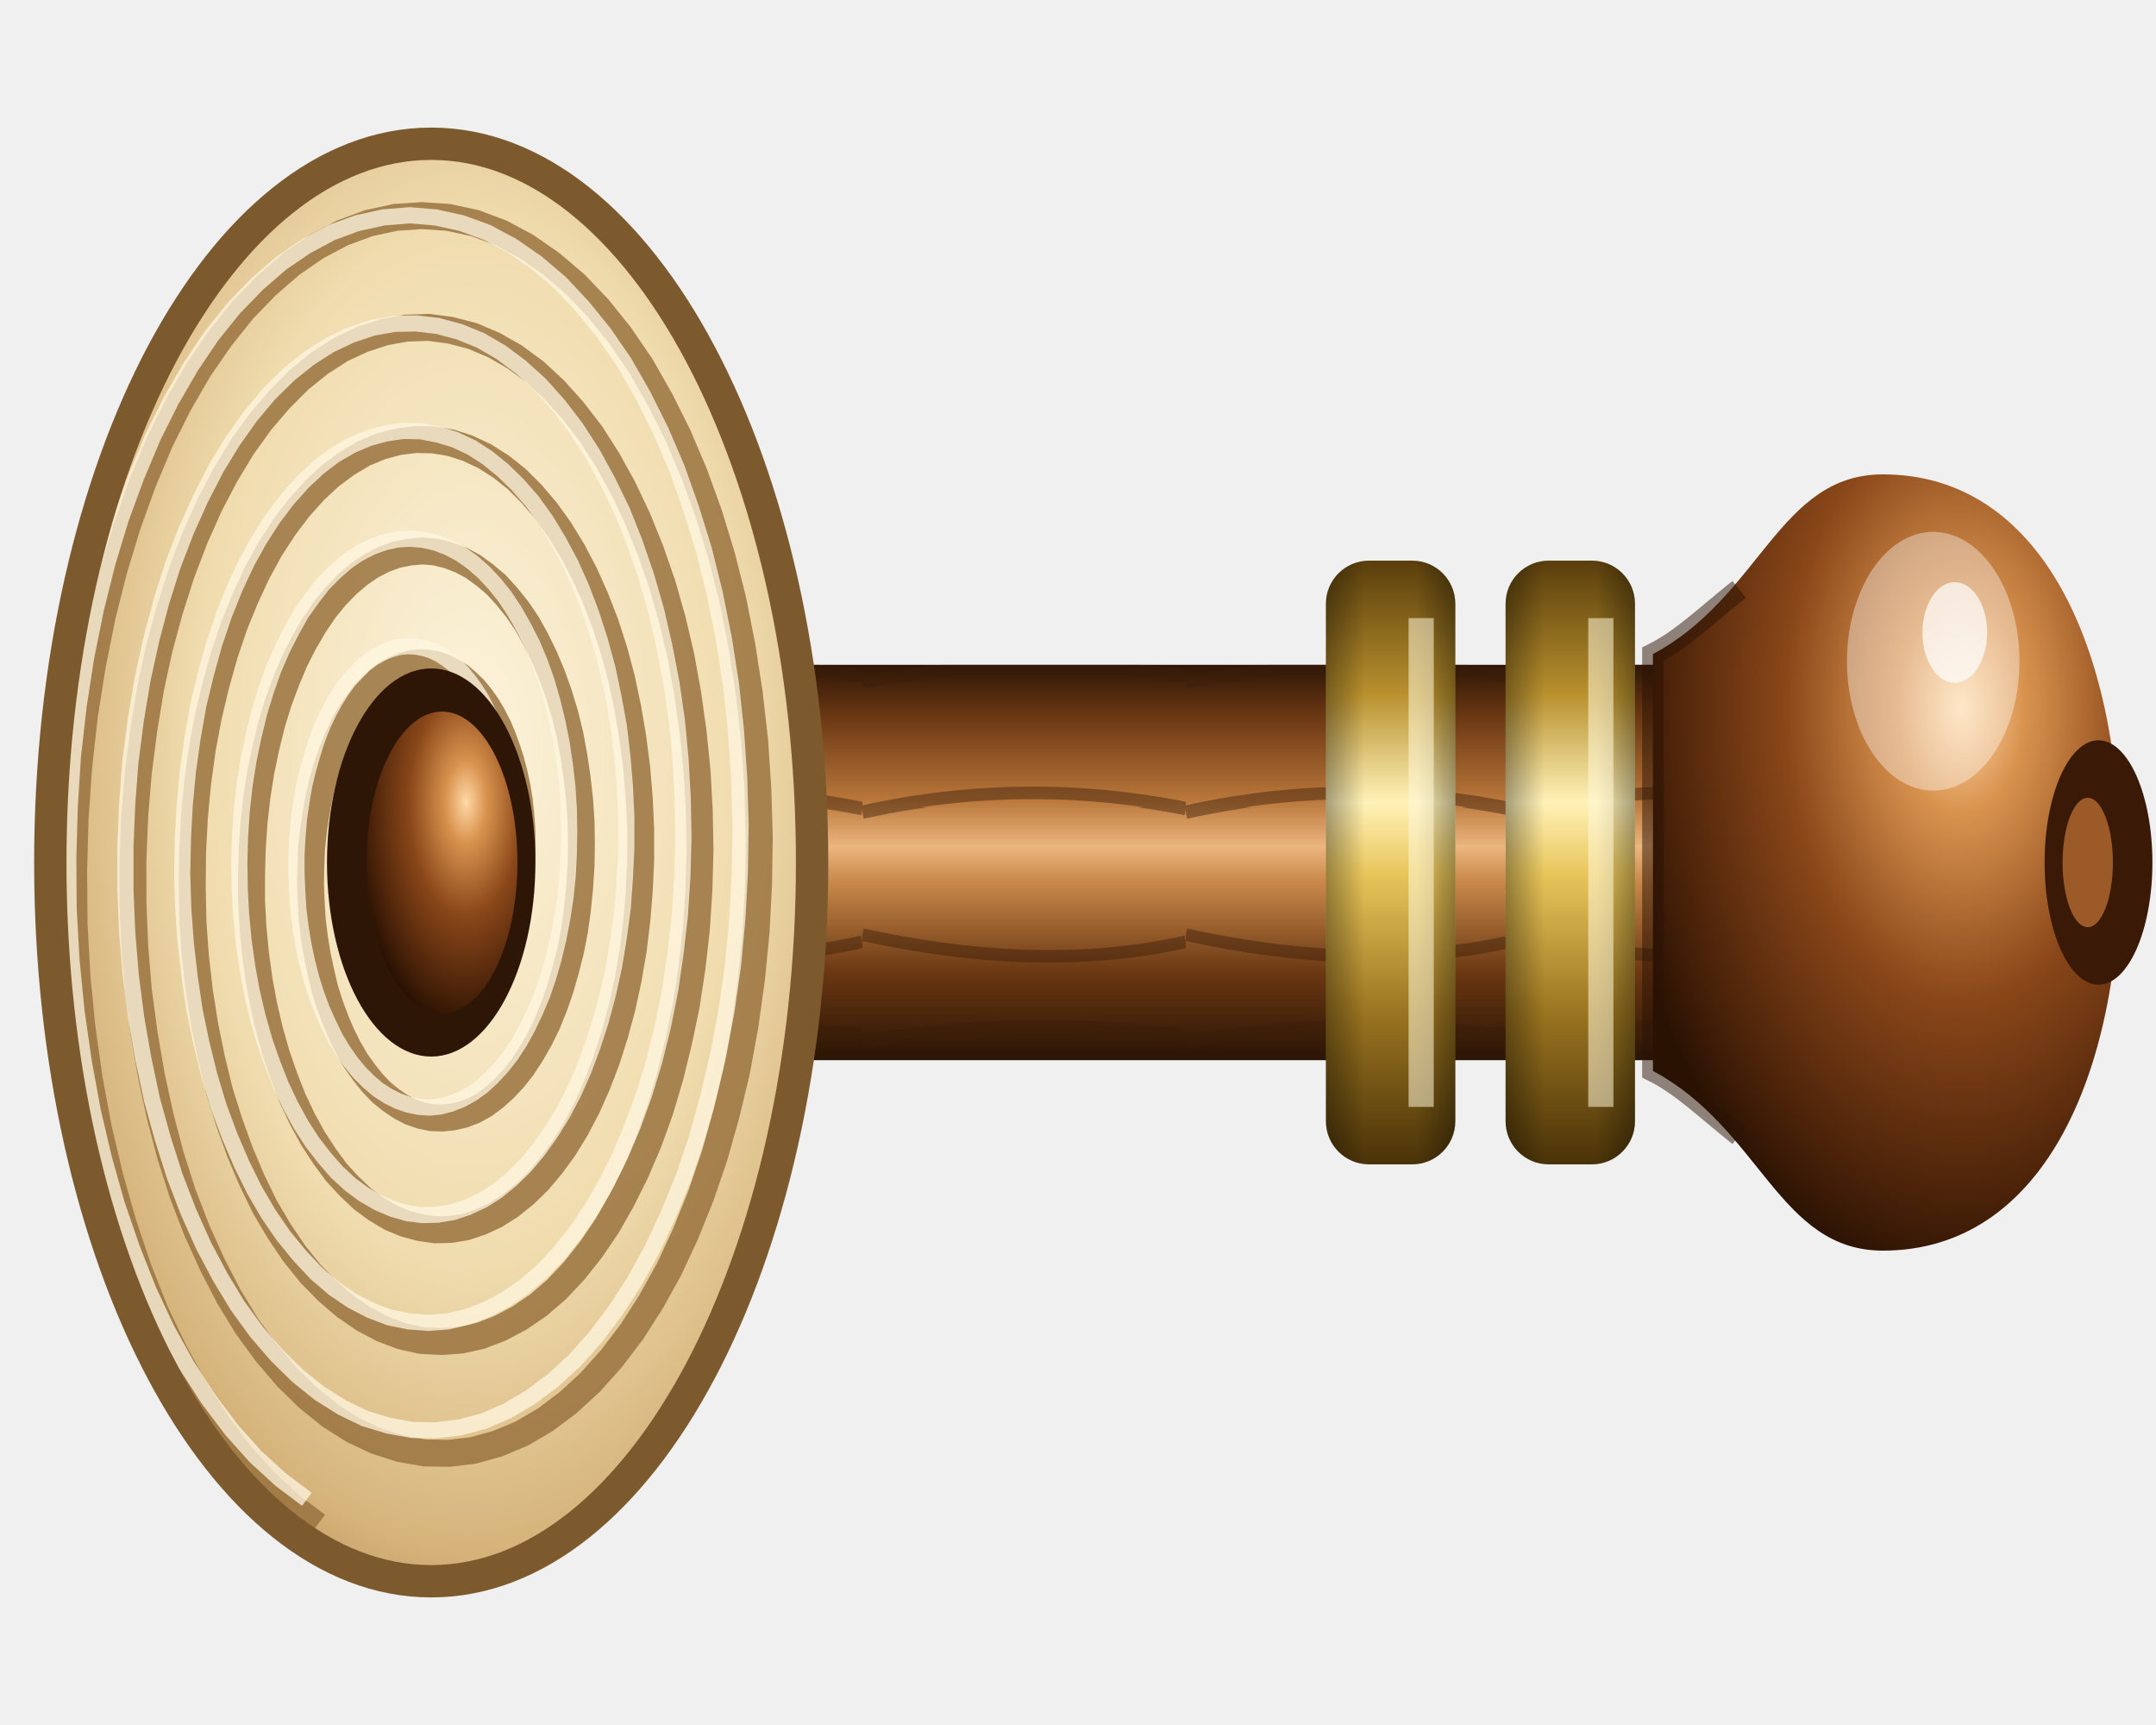
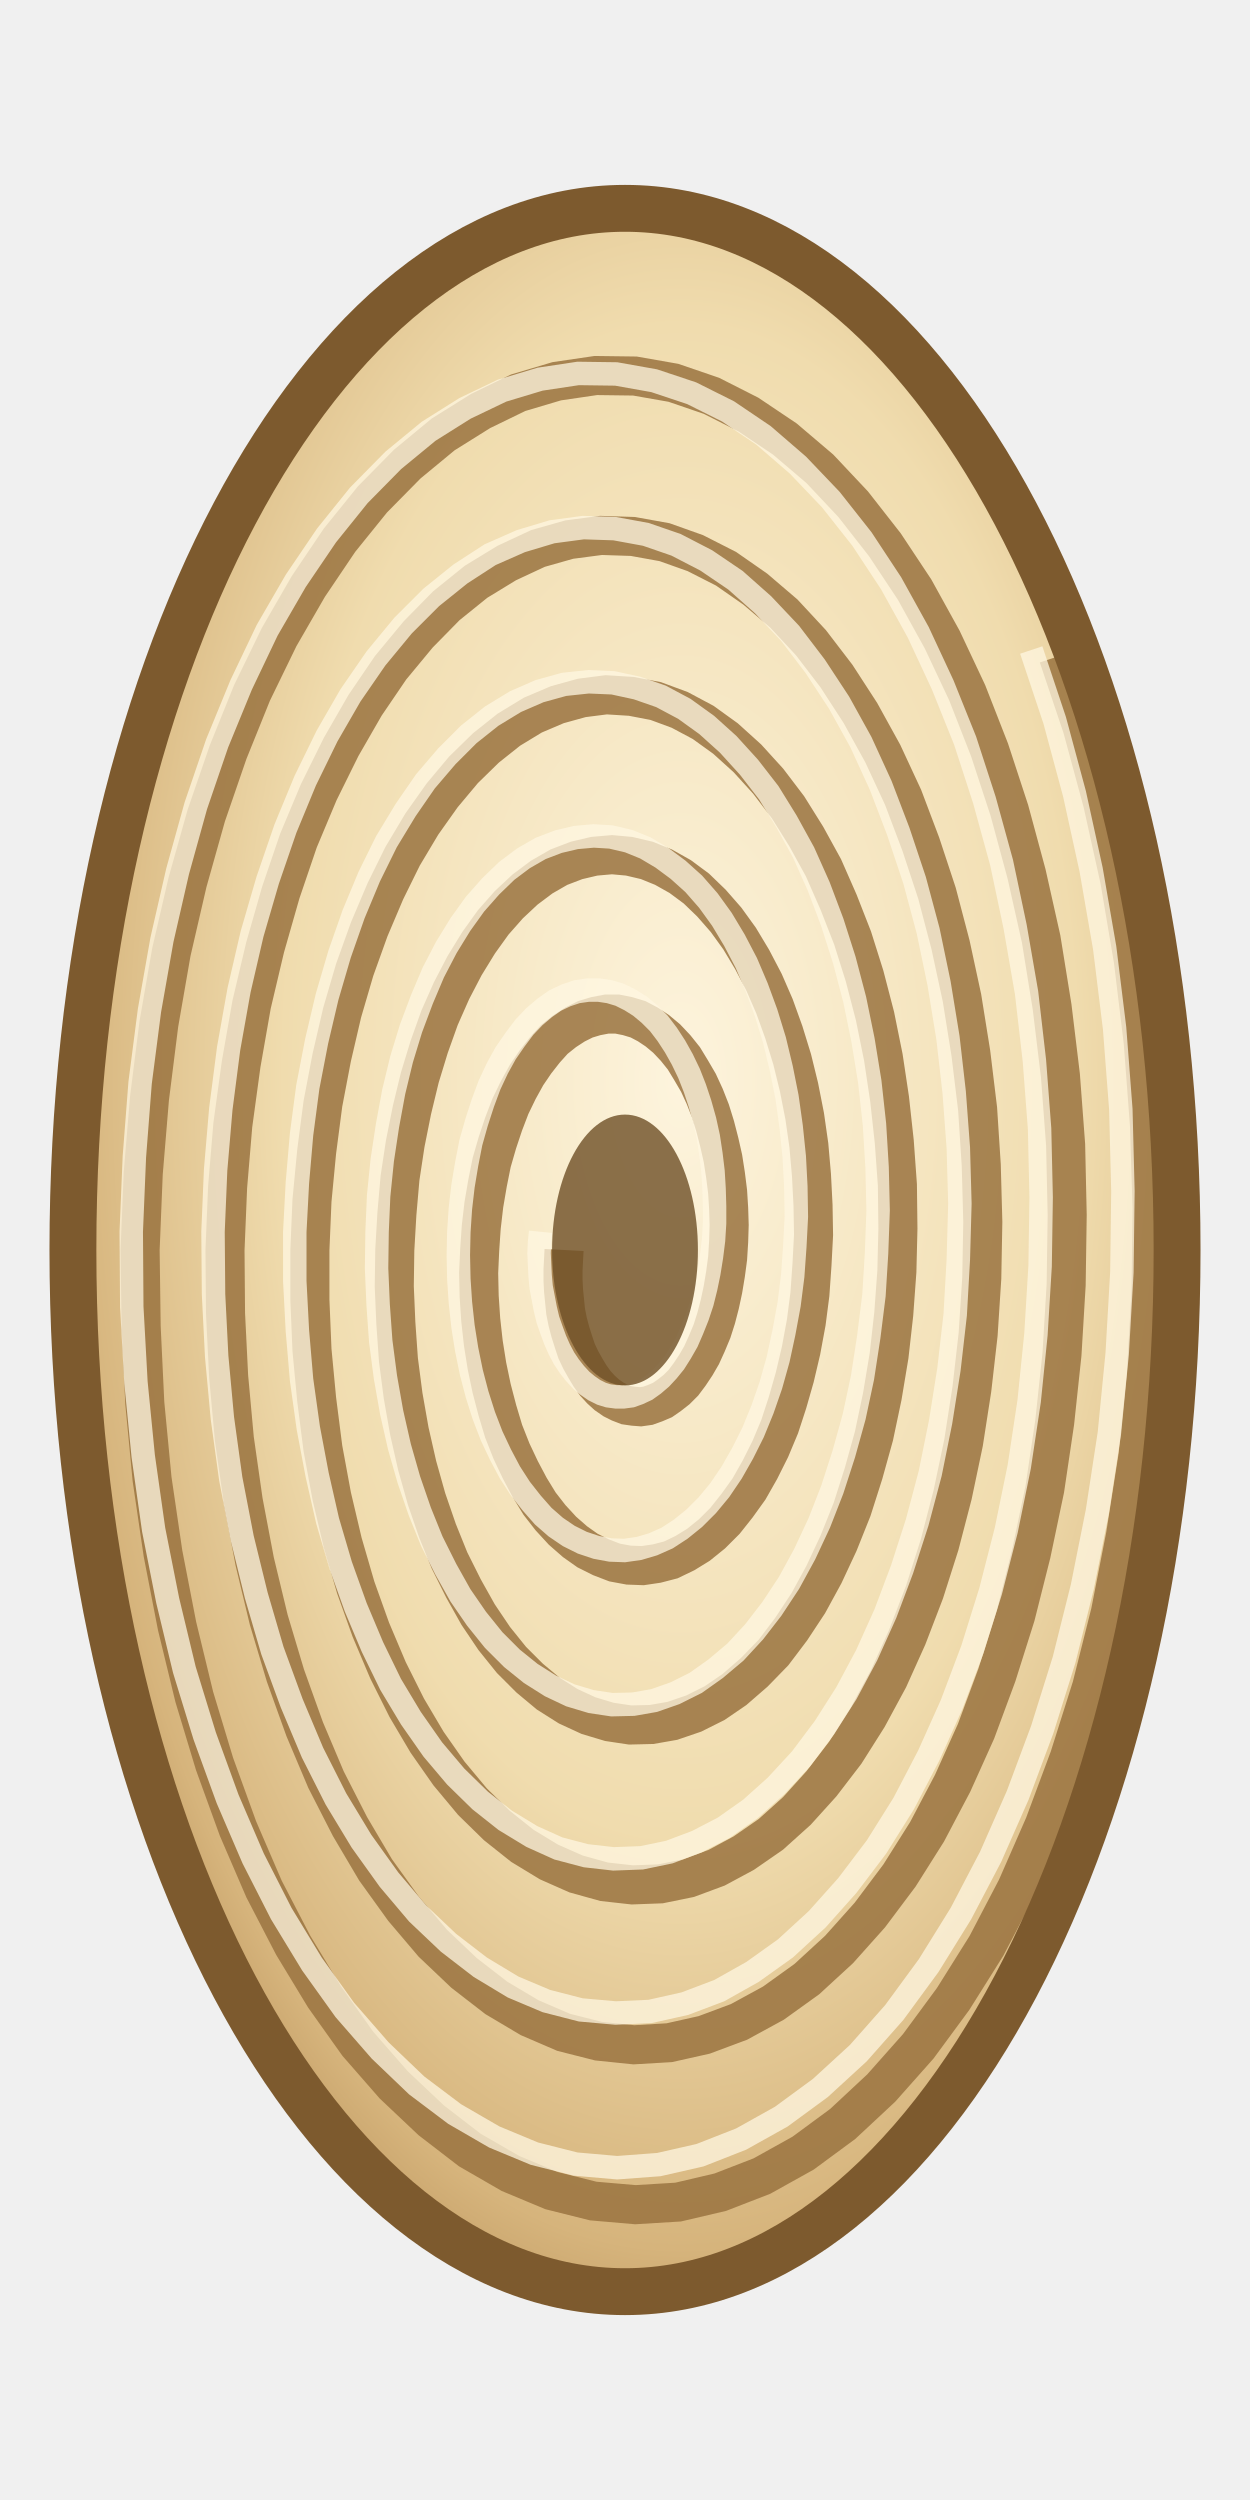
- <svg xmlns="http://www.w3.org/2000/svg" viewBox="0 0 60 48" width="60" height="48">
+ <svg xmlns="http://www.w3.org/2000/svg" viewBox="0 0 24 48" width="24" height="48">
  <defs>
    <linearGradient id="wood" x1="0" y1="0" x2="0" y2="1">
      <stop offset="0" stop-color="#2e1606" />
      <stop offset=".14" stop-color="#6e3a14" />
      <stop offset=".34" stop-color="#b8763a" />
      <stop offset=".46" stop-color="#ecb67f" />
      <stop offset=".55" stop-color="#c88849" />
      <stop offset=".78" stop-color="#6a3712" />
      <stop offset="1" stop-color="#2a1404" />
    </linearGradient>
    <pattern id="grain" width="9" height="10" patternUnits="userSpaceOnUse">
      <path d="M0 2.5 Q4.5 1.6 9 2.6 M0 6.2 Q4 7.1 9 6 M0 8.8 Q5 8.2 9 9" stroke="#3a1c08" stroke-width=".35" fill="none" opacity=".45" />
    </pattern>
    <radialGradient id="knob" cx=".34" cy=".3" r=".75">
      <stop offset="0" stop-color="#ffd9a6" />
      <stop offset=".18" stop-color="#d9934f" />
      <stop offset=".5" stop-color="#8a4719" />
      <stop offset=".85" stop-color="#4a2209" />
      <stop offset="1" stop-color="#2a1203" />
    </radialGradient>
    <linearGradient id="gold" x1="0" y1="0" x2="0" y2="1">
      <stop offset="0" stop-color="#5a3f0c" />
      <stop offset=".22" stop-color="#b8902e" />
      <stop offset=".4" stop-color="#fff2b8" />
      <stop offset=".52" stop-color="#e8c55a" />
      <stop offset=".75" stop-color="#9a7420" />
      <stop offset="1" stop-color="#4a3308" />
    </linearGradient>
    <linearGradient id="goldEdge" x1="0" y1="0" x2="1" y2="0">
      <stop offset="0" stop-color="#000" stop-opacity=".35" />
      <stop offset=".3" stop-color="#000" stop-opacity="0" />
      <stop offset=".7" stop-color="#000" stop-opacity="0" />
      <stop offset="1" stop-color="#000" stop-opacity=".35" />
    </linearGradient>
    <radialGradient id="paperEnd" cx=".45" cy=".42" r=".65">
      <stop offset="0" stop-color="#fdf4dd" />
      <stop offset=".55" stop-color="#f0dcae" />
      <stop offset=".85" stop-color="#d6b47c" />
      <stop offset="1" stop-color="#b48c55" />
    </radialGradient>
    <linearGradient id="cyl" x1="0" y1="0" x2="0" y2="1">
      <stop offset="0" stop-color="#7d5a2e" />
      <stop offset=".06" stop-color="#a98450" />
      <stop offset=".18" stop-color="#d9bd88" />
      <stop offset=".3" stop-color="#f4e4bf" />
      <stop offset=".37" stop-color="#fffaf0" />
      <stop offset=".45" stop-color="#f6e8c8" />
      <stop offset=".62" stop-color="#e6cd9b" />
      <stop offset=".8" stop-color="#c7a46c" />
      <stop offset=".93" stop-color="#9c7945" />
      <stop offset="1" stop-color="#6e4f26" />
    </linearGradient>
    <filter id="fib" x="0" y="0" width="100%" height="100%">
      <feTurbulence type="fractalNoise" baseFrequency=".9 .08" numOctaves="2" seed="4" />
      <feColorMatrix values="0 0 0 0 .45 0 0 0 0 .3 0 0 0 0 .12 0 0 0 .22 0" />
      <feComposite in2="SourceGraphic" operator="in" />
    </filter>
  </defs>
-   <g transform="translate(60 0) scale(-1 1)">
-     <rect x="9" y="18.5" width="40" height="11" rx="2" fill="url(#wood)" />
-     <rect x="9" y="18.5" width="40" height="11" rx="2" fill="url(#grain)" />
-     <rect x="14.5" y="15.6" width="3.6" height="16.8" rx="1.2" fill="url(#gold)" />
-     <rect x="14.5" y="15.6" width="3.6" height="16.8" rx="1.2" fill="url(#goldEdge)" />
-     <rect x="15.1" y="17.2" width=".7" height="13.6" fill="#fff8d8" opacity=".55" />
-     <rect x="19.5" y="15.6" width="3.6" height="16.8" rx="1.2" fill="url(#gold)" />
-     <rect x="19.5" y="15.6" width="3.6" height="16.8" rx="1.2" fill="url(#goldEdge)" />
-     <rect x="20.1" y="17.2" width=".7" height="13.6" fill="#fff8d8" opacity=".55" />
-     <path d="M14 18.2 C11 16.6 10.5 13.2 7.6 13.2 C3.2 13.2 1 18 1 24 C1 30 3.2 34.8 7.6 34.8 C10.5 34.8 11 31.4 14 29.8 Z" fill="url(#knob)" />
-     <ellipse cx="1.6" cy="24" rx="1.5" ry="3.4" fill="#3a1a06" />
-     <ellipse cx="1.9" cy="24" rx=".7" ry="1.8" fill="#9c5a28" />
-     <ellipse cx="6.2" cy="18.4" rx="2.4" ry="3.6" fill="#fff" opacity=".38" />
-     <ellipse cx="5.6" cy="17.6" rx=".9" ry="1.4" fill="#fff" opacity=".7" />
-     <path d="M11.6 16.4 C12.6 17.2 13.2 17.8 14 18.2 L14 29.8 C13.2 30.2 12.6 30.8 11.6 31.6" fill="none" stroke="#2a1203" stroke-width=".6" opacity=".5" />
-     <ellipse cx="48" cy="24" rx="10.6" ry="20" fill="url(#paperEnd)" />
-     <path d="M49.70 24.00 L49.71 24.25 L49.72 24.51 L49.71 24.77 L49.69 25.03 L49.66 25.29 L49.62 25.54 L49.57 25.80 L49.51 26.05 L49.44 26.29 L49.35 26.52 L49.26 26.74 L49.16 26.94 L49.04 27.14 L48.92 27.31 L48.79 27.47 L48.65 27.62 L48.50 27.74 L48.35 27.84 L48.19 27.92 L48.03 27.97 L47.87 28.00 L47.70 28.01 L47.53 27.99 L47.36 27.95 L47.19 27.88 L47.03 27.78 L46.86 27.66 L46.71 27.51 L46.55 27.34 L46.40 27.15 L46.26 26.93 L46.13 26.69 L46.01 26.43 L45.90 26.15 L45.80 25.85 L45.71 25.53 L45.63 25.20 L45.57 24.86 L45.52 24.51 L45.49 24.14 L45.47 23.77 L45.47 23.40 L45.48 23.02 L45.51 22.64 L45.55 22.27 L45.61 21.90 L45.69 21.53 L45.78 21.18 L45.89 20.84 L46.01 20.51 L46.14 20.20 L46.29 19.91 L46.45 19.64 L46.63 19.39 L46.81 19.17 L47.01 18.98 L47.21 18.81 L47.43 18.67 L47.64 18.57 L47.87 18.49 L48.10 18.45 L48.33 18.44 L48.56 18.47 L48.79 18.53 L49.02 18.63 L49.25 18.76 L49.47 18.92 L49.68 19.12 L49.89 19.35 L50.09 19.62 L50.28 19.91 L50.46 20.23 L50.62 20.58 L50.77 20.96 L50.91 21.36 L51.03 21.78 L51.13 22.22 L51.21 22.67 L51.28 23.14 L51.33 23.62 L51.35 24.11 L51.36 24.61 L51.34 25.11 L51.31 25.60 L51.25 26.09 L51.17 26.58 L51.07 27.05 L50.96 27.52 L50.82 27.96 L50.66 28.39 L50.49 28.79 L50.30 29.17 L50.09 29.53 L49.86 29.85 L49.63 30.14 L49.38 30.40 L49.12 30.61 L48.84 30.80 L48.57 30.94 L48.28 31.04 L47.99 31.10 L47.69 31.11 L47.40 31.08 L47.10 31.01 L46.81 30.90 L46.52 30.74 L46.24 30.53 L45.97 30.29 L45.70 30.00 L45.45 29.68 L45.21 29.31 L44.98 28.91 L44.77 28.48 L44.58 28.01 L44.41 27.52 L44.26 27.00 L44.12 26.45 L44.01 25.88 L43.93 25.30 L43.87 24.70 L43.83 24.09 L43.82 23.48 L43.83 22.86 L43.87 22.25 L43.94 21.64 L44.03 21.03 L44.14 20.44 L44.28 19.87 L44.45 19.31 L44.64 18.78 L44.85 18.28 L45.08 17.81 L45.33 17.36 L45.60 16.96 L45.89 16.60 L46.19 16.27 L46.51 16.00 L46.84 15.76 L47.18 15.58 L47.52 15.45 L47.88 15.36 L48.23 15.33 L48.59 15.36 L48.95 15.43 L49.31 15.56 L49.66 15.74 L50.00 15.97 L50.34 16.26 L50.66 16.59 L50.97 16.97 L51.26 17.40 L51.54 17.88 L51.80 18.39 L52.03 18.94 L52.25 19.53 L52.44 20.15 L52.60 20.80 L52.74 21.47 L52.85 22.17 L52.93 22.88 L52.98 23.61 L53.00 24.34 L53.00 25.08 L52.96 25.81 L52.89 26.54 L52.79 27.27 L52.66 27.97 L52.50 28.66 L52.31 29.33 L52.09 29.97 L51.85 30.58 L51.58 31.15 L51.29 31.68 L50.97 32.17 L50.64 32.62 L50.28 33.01 L49.91 33.36 L49.53 33.64 L49.13 33.88 L48.72 34.05 L48.31 34.16 L47.89 34.22 L47.46 34.21 L47.04 34.14 L46.62 34.00 L46.21 33.81 L45.80 33.55 L45.40 33.23 L45.02 32.86 L44.65 32.42 L44.30 31.94 L43.97 31.40 L43.66 30.81 L43.38 30.18 L43.12 29.50 L42.89 28.78 L42.69 28.04 L42.52 27.26 L42.38 26.45 L42.28 25.63 L42.21 24.79 L42.17 23.93 L42.17 23.08 L42.21 22.22 L42.28 21.37 L42.39 20.52 L42.53 19.70 L42.70 18.89 L42.91 18.11 L43.15 17.36 L43.43 16.64 L43.73 15.97 L44.06 15.34 L44.42 14.75 L44.80 14.22 L45.20 13.75 L45.62 13.33 L46.06 12.98 L46.52 12.69 L46.99 12.47 L47.46 12.32 L47.94 12.24 L48.43 12.23 L48.92 12.29 L49.40 12.42 L49.88 12.62 L50.35 12.90 L50.81 13.24 L51.25 13.65 L51.68 14.13 L52.09 14.67 L52.48 15.27 L52.84 15.93 L53.17 16.64 L53.48 17.40 L53.75 18.20 L53.99 19.05 L54.20 19.93 L54.37 20.84 L54.50 21.78 L54.59 22.73 L54.64 23.70 L54.65 24.68 L54.63 25.66 L54.56 26.63 L54.45 27.59 L54.30 28.54 L54.11 29.47 L53.89 30.37 L53.62 31.23 L53.32 32.06 L52.99 32.84 L52.63 33.58 L52.23 34.26 L51.81 34.88 L51.36 35.44 L50.88 35.93 L50.39 36.35 L49.88 36.70 L49.35 36.98 L48.82 37.18 L48.27 37.30 L47.72 37.33 L47.17 37.29 L46.63 37.17 L46.08 36.96 L45.55 36.68 L45.02 36.32 L44.51 35.88 L44.02 35.36 L43.56 34.78 L43.11 34.12 L42.70 33.40 L42.31 32.62 L41.95 31.78 L41.63 30.89 L41.35 29.95 L41.11 28.97 L40.90 27.96 L40.74 26.91 L40.62 25.84 L40.55 24.76 L40.52 23.66 L40.54 22.56 L40.60 21.47 L40.71 20.38 L40.86 19.31 L41.05 18.26 L41.29 17.24 L41.57 16.26 L41.90 15.31 L42.26 14.42 L42.66 13.58 L43.09 12.80 L43.55 12.08 L44.05 11.43 L44.57 10.85 L45.11 10.35 L45.68 9.93 L46.26 9.60 L46.85 9.35 L47.46 9.19 L48.07 9.11 L48.69 9.13 L49.30 9.24 L49.91 9.44 L50.51 9.72 L51.10 10.10 L51.67 10.56 L52.22 11.11 L52.75 11.73 L53.26 12.44 L53.73 13.22 L54.17 14.06 L54.58 14.98 L54.95 15.95 L55.28 16.98 L55.57 18.05 L55.81 19.16 L56.00 20.32 L56.15 21.49 L56.25 22.69 L56.30 23.91 L56.30 25.13 L56.25 26.35 L56.15 27.56 L55.99 28.75 L55.79 29.92 L55.54 31.07 L55.25 32.17 L54.91 33.23 L54.52 34.24 L54.09 35.19 L53.63 36.08 L53.13 36.90 L52.59 37.64 L52.02 38.31 L51.43 38.89 L50.81 39.39 L50.18 39.79 L49.52 40.10 L48.86 40.31 L48.18 40.43 L47.50 40.44 L46.83 40.36 L46.15 40.17 L45.48 39.89 L44.83 39.51 L44.19 39.03 L43.57 38.46 L42.98 37.80 L42.41 37.05 L41.88 36.22 L41.38 35.32 L40.92 34.33 L40.50 33.29 L40.12 32.18 L39.79 31.01 L39.50 29.80 L39.27 28.55 L39.09 27.26 L38.96 25.95 L38.89 24.62 L38.87 23.28 L38.91 21.94 L39.00 20.60 L39.15 19.28 L39.35 17.99 L39.60 16.72 L39.91 15.49 L40.27 14.31 L40.68 13.18 L41.13 12.12 L41.63 11.12 L42.16 10.19 L42.74 9.34 L43.35 8.58 L43.99 7.91 L44.66 7.34 L45.35 6.86 L46.06 6.48 L46.78 6.21 L47.52 6.05 L48.26 6.00 L49.00 6.05 L49.74 6.21 L50.47 6.48 L51.19 6.86 L51.90 7.35 L52.58 7.94 L53.24 8.62 L53.87 9.41 L54.47 10.28 L55.03 11.25 L55.55 12.29 L56.02 13.41 L56.45 14.60 L56.83 15.85 L57.16 17.16 L57.43 18.51 L57.65 19.90 L57.81 21.32 L57.91 22.77 L57.95 24.22 L57.94 25.69 L57.86 27.15 L57.72 28.59 L57.52 30.01 L57.26 31.41 L56.94 32.76 L56.57 34.06 L56.15 35.31 L55.68 36.50 L55.15 37.61 L54.58 38.65 L53.97 39.60 L53.32 40.47 L52.64 41.23 L51.92 41.89 L51.18 42.45" fill="none" stroke="#9a7340" stroke-width=".75" opacity=".85" />
-     <path d="M50.15 23.65 L50.17 23.92 L50.17 24.19 L50.16 24.46 L50.14 24.74 L50.11 25.01 L50.06 25.28 L50.01 25.55 L49.94 25.81 L49.86 26.06 L49.77 26.30 L49.67 26.53 L49.56 26.74 L49.44 26.94 L49.31 27.12 L49.17 27.29 L49.03 27.43 L48.88 27.56 L48.72 27.66 L48.55 27.74 L48.38 27.79 L48.21 27.82 L48.04 27.83 L47.86 27.80 L47.69 27.75 L47.51 27.68 L47.34 27.58 L47.17 27.45 L47.01 27.30 L46.85 27.12 L46.70 26.91 L46.55 26.69 L46.42 26.44 L46.29 26.16 L46.18 25.87 L46.07 25.56 L45.98 25.23 L45.91 24.89 L45.84 24.54 L45.80 24.17 L45.76 23.80 L45.74 23.41 L45.74 23.03 L45.76 22.64 L45.79 22.25 L45.83 21.87 L45.90 21.49 L45.98 21.12 L46.07 20.76 L46.18 20.41 L46.31 20.07 L46.45 19.76 L46.60 19.46 L46.77 19.19 L46.95 18.94 L47.14 18.71 L47.34 18.51 L47.55 18.35 L47.76 18.21 L47.99 18.10 L48.22 18.03 L48.45 17.99 L48.68 17.98 L48.92 18.01 L49.16 18.08 L49.39 18.18 L49.62 18.31 L49.85 18.48 L50.06 18.69 L50.28 18.92 L50.48 19.19 L50.67 19.49 L50.85 19.82 L51.02 20.18 L51.17 20.56 L51.30 20.97 L51.42 21.39 L51.53 21.84 L51.61 22.30 L51.68 22.78 L51.72 23.27 L51.75 23.77 L51.75 24.27 L51.73 24.77 L51.70 25.27 L51.64 25.77 L51.56 26.26 L51.46 26.74 L51.34 27.21 L51.20 27.66 L51.04 28.09 L50.86 28.49 L50.67 28.88 L50.46 29.23 L50.23 29.56 L49.99 29.85 L49.74 30.10 L49.48 30.32 L49.20 30.50 L48.92 30.64 L48.63 30.74 L48.34 30.80 L48.04 30.82 L47.75 30.79 L47.45 30.71 L47.15 30.59 L46.86 30.43 L46.58 30.23 L46.31 29.98 L46.04 29.69 L45.78 29.36 L45.54 28.99 L45.32 28.59 L45.11 28.15 L44.91 27.68 L44.74 27.18 L44.59 26.66 L44.46 26.11 L44.35 25.54 L44.26 24.95 L44.20 24.35 L44.17 23.74 L44.16 23.13 L44.17 22.51 L44.21 21.89 L44.28 21.28 L44.37 20.68 L44.49 20.08 L44.63 19.51 L44.79 18.95 L44.98 18.42 L45.19 17.92 L45.43 17.45 L45.68 17.01 L45.95 16.60 L46.24 16.24 L46.54 15.92 L46.86 15.64 L47.19 15.41 L47.53 15.23 L47.87 15.10 L48.23 15.02 L48.58 14.99 L48.94 15.01 L49.30 15.09 L49.66 15.22 L50.01 15.40 L50.35 15.63 L50.68 15.92 L51.01 16.25 L51.31 16.64 L51.61 17.06 L51.88 17.54 L52.14 18.05 L52.38 18.60 L52.59 19.19 L52.78 19.81 L52.94 20.46 L53.08 21.13 L53.19 21.82 L53.27 22.53 L53.32 23.26 L53.34 23.99 L53.33 24.72 L53.29 25.46 L53.22 26.18 L53.12 26.90 L52.99 27.61 L52.83 28.29 L52.64 28.96 L52.42 29.59 L52.18 30.20 L51.91 30.77 L51.62 31.30 L51.31 31.78 L50.97 32.22 L50.62 32.62 L50.25 32.96 L49.87 33.24 L49.47 33.47 L49.07 33.64 L48.65 33.76 L48.24 33.81 L47.82 33.80 L47.40 33.73 L46.98 33.59 L46.57 33.40 L46.16 33.14 L45.77 32.82 L45.39 32.45 L45.03 32.02 L44.68 31.53 L44.35 31.00 L44.04 30.41 L43.76 29.78 L43.51 29.11 L43.28 28.40 L43.08 27.65 L42.91 26.88 L42.78 26.08 L42.67 25.26 L42.61 24.43 L42.57 23.58 L42.57 22.73 L42.61 21.88 L42.68 21.04 L42.78 20.20 L42.93 19.38 L43.10 18.58 L43.31 17.81 L43.55 17.07 L43.82 16.36 L44.12 15.69 L44.45 15.07 L44.80 14.49 L45.18 13.96 L45.58 13.50 L46.00 13.09 L46.43 12.74 L46.88 12.45 L47.35 12.23 L47.82 12.09 L48.29 12.00 L48.78 11.99 L49.26 12.06 L49.74 12.19 L50.21 12.39 L50.68 12.66 L51.13 13.00 L51.57 13.41 L51.99 13.88 L52.40 14.42 L52.78 15.01 L53.14 15.66 L53.47 16.37 L53.77 17.12 L54.04 17.92 L54.27 18.75 L54.48 19.62 L54.64 20.53 L54.77 21.45 L54.86 22.40 L54.91 23.35 L54.93 24.32 L54.90 25.29 L54.83 26.25 L54.72 27.20 L54.58 28.14 L54.39 29.05 L54.17 29.94 L53.91 30.80 L53.61 31.61 L53.28 32.38 L52.92 33.11 L52.53 33.78 L52.11 34.39 L51.66 34.94 L51.20 35.43 L50.71 35.85 L50.21 36.19 L49.69 36.46 L49.16 36.66 L48.62 36.77 L48.08 36.81 L47.54 36.77 L46.99 36.64 L46.46 36.44 L45.93 36.16 L45.41 35.80 L44.91 35.37 L44.43 34.86 L43.97 34.28 L43.53 33.63 L43.12 32.92 L42.74 32.15 L42.39 31.32 L42.07 30.44 L41.79 29.52 L41.55 28.55 L41.35 27.55 L41.20 26.52 L41.08 25.47 L41.01 24.40 L40.98 23.32 L41.00 22.23 L41.06 21.15 L41.16 20.08 L41.31 19.03 L41.51 17.99 L41.74 16.99 L42.02 16.02 L42.34 15.09 L42.69 14.21 L43.09 13.39 L43.51 12.62 L43.97 11.91 L44.46 11.27 L44.97 10.70 L45.51 10.21 L46.06 9.80 L46.63 9.47 L47.22 9.23 L47.82 9.07 L48.42 9.00 L49.02 9.01 L49.63 9.12 L50.23 9.32 L50.82 9.60 L51.40 9.97 L51.96 10.42 L52.51 10.96 L53.03 11.58 L53.52 12.27 L53.99 13.04 L54.42 13.88 L54.82 14.77 L55.19 15.73 L55.51 16.74 L55.79 17.80 L56.03 18.89 L56.22 20.03 L56.37 21.19 L56.46 22.36 L56.51 23.56 L56.51 24.76 L56.46 25.96 L56.36 27.15 L56.21 28.32 L56.01 29.47 L55.77 30.60 L55.47 31.68 L55.14 32.72 L54.76 33.71 L54.34 34.65 L53.88 35.52 L53.39 36.33 L52.86 37.06 L52.30 37.71 L51.72 38.28 L51.11 38.77 L50.49 39.16 L49.85 39.47 L49.19 39.67 L48.53 39.79 L47.86 39.80 L47.20 39.72 L46.53 39.54 L45.88 39.26 L45.24 38.88 L44.61 38.41 L44.00 37.85 L43.42 37.20 L42.87 36.47 L42.34 35.65 L41.85 34.76 L41.40 33.80 L40.98 32.77 L40.61 31.68 L40.29 30.53 L40.01 29.34 L39.78 28.11 L39.60 26.85 L39.48 25.56 L39.41 24.26 L39.39 22.94 L39.43 21.63 L39.52 20.32 L39.66 19.02 L39.86 17.75 L40.11 16.51 L40.41 15.30 L40.77 14.14 L41.16 13.04 L41.61 11.99 L42.10 11.01 L42.62 10.10 L43.19 9.27 L43.79 8.53 L44.41 7.87 L45.07 7.31 L45.75 6.84 L46.44 6.47 L47.15 6.21 L47.88 6.05 L48.60 5.99 L49.33 6.05 L50.06 6.21 L50.77 6.47 L51.48 6.85 L52.17 7.32 L52.84 7.90 L53.49 8.57 L54.11 9.34 L54.69 10.20 L55.24 11.15 L55.75 12.17 L56.21 13.27 L56.64 14.44 L57.01 15.66 L57.33 16.94 L57.60 18.27 L57.81 19.63 L57.97 21.03 L58.06 22.44 L58.10 23.87 L58.09 25.30 L58.01 26.73 L57.87 28.15 L57.67 29.54 L57.42 30.91 L57.11 32.23 L56.75 33.51 L56.33 34.73 L55.87 35.90 L55.36 36.99 L54.80 38.00 L54.20 38.93 L53.56 39.78 L52.89 40.53 L52.19 41.17 L51.46 41.72" fill="none" stroke="#fff7e2" stroke-width=".45" opacity=".75" />
-     <ellipse cx="48" cy="24" rx="10.6" ry="20" fill="none" stroke="#7d5a2e" stroke-width=".9" />
-     <ellipse cx="48" cy="24" rx="2.9" ry="5.4" fill="#2e1606" />
-     <ellipse cx="47.7" cy="24" rx="2.1" ry="4.2" fill="url(#knob)" />
+   <g transform="translate(24 0) scale(-1 1)">
+     <ellipse cx="12" cy="24" rx="10.6" ry="20" fill="url(#paperEnd)" />
+     <path d="M13.17 24.00 L13.18 24.19 L13.19 24.38 L13.19 24.58 L13.18 24.78 L13.16 24.98 L13.14 25.18 L13.10 25.38 L13.05 25.57 L12.99 25.76 L12.93 25.94 L12.85 26.11 L12.76 26.27 L12.67 26.42 L12.57 26.56 L12.46 26.68 L12.35 26.78 L12.22 26.87 L12.10 26.93 L11.97 26.98 L11.83 27.00 L11.70 27.01 L11.56 26.99 L11.42 26.94 L11.28 26.88 L11.15 26.79 L11.01 26.68 L10.88 26.55 L10.76 26.39 L10.64 26.21 L10.53 26.02 L10.43 25.80 L10.33 25.56 L10.25 25.31 L10.18 25.04 L10.12 24.76 L10.07 24.46 L10.03 24.16 L10.01 23.84 L10.00 23.52 L10.01 23.20 L10.03 22.88 L10.07 22.56 L10.12 22.24 L10.19 21.93 L10.27 21.62 L10.36 21.33 L10.47 21.05 L10.59 20.79 L10.73 20.55 L10.87 20.32 L11.03 20.12 L11.20 19.94 L11.38 19.79 L11.56 19.67 L11.75 19.57 L11.95 19.51 L12.15 19.47 L12.35 19.47 L12.56 19.51 L12.76 19.57 L12.96 19.67 L13.16 19.80 L13.36 19.96 L13.54 20.16 L13.72 20.39 L13.89 20.64 L14.05 20.93 L14.20 21.24 L14.33 21.58 L14.45 21.94 L14.56 22.32 L14.64 22.72 L14.71 23.13 L14.76 23.56 L14.79 24.00 L14.81 24.44 L14.80 24.89 L14.77 25.34 L14.72 25.79 L14.65 26.23 L14.56 26.66 L14.45 27.08 L14.33 27.48 L14.18 27.86 L14.01 28.22 L13.83 28.56 L13.64 28.87 L13.43 29.14 L13.20 29.39 L12.96 29.60 L12.72 29.77 L12.46 29.90 L12.20 30.00 L11.93 30.05 L11.66 30.06 L11.39 30.02 L11.12 29.95 L10.85 29.82 L10.59 29.66 L10.33 29.45 L10.08 29.20 L9.85 28.91 L9.62 28.59 L9.41 28.22 L9.21 27.82 L9.03 27.39 L8.88 26.93 L8.74 26.44 L8.62 25.93 L8.52 25.39 L8.45 24.85 L8.41 24.28 L8.38 23.71 L8.39 23.14 L8.42 22.56 L8.47 21.99 L8.55 21.43 L8.66 20.87 L8.79 20.34 L8.95 19.82 L9.13 19.32 L9.33 18.86 L9.56 18.42 L9.80 18.02 L10.06 17.66 L10.34 17.34 L10.63 17.06 L10.94 16.83 L11.26 16.65 L11.58 16.52 L11.92 16.44 L12.25 16.41 L12.59 16.44 L12.93 16.52 L13.27 16.65 L13.60 16.84 L13.92 17.08 L14.23 17.37 L14.53 17.71 L14.81 18.10 L15.08 18.54 L15.33 19.02 L15.56 19.54 L15.76 20.10 L15.94 20.69 L16.09 21.31 L16.22 21.96 L16.32 22.62 L16.38 23.31 L16.42 24.00 L16.43 24.70 L16.40 25.40 L16.35 26.11 L16.26 26.80 L16.14 27.48 L15.99 28.14 L15.81 28.78 L15.60 29.39 L15.37 29.96 L15.10 30.50 L14.82 31.00 L14.51 31.46 L14.18 31.87 L13.83 32.22 L13.47 32.52 L13.09 32.76 L12.70 32.94 L12.30 33.06 L11.90 33.12 L11.49 33.11 L11.09 33.04 L10.68 32.90 L10.28 32.70 L9.90 32.44 L9.52 32.11 L9.15 31.73 L8.81 31.28 L8.48 30.78 L8.18 30.23 L7.90 29.63 L7.64 28.98 L7.42 28.29 L7.22 27.57 L7.06 26.81 L6.93 26.03 L6.84 25.23 L6.78 24.41 L6.76 23.59 L6.77 22.75 L6.83 21.92 L6.92 21.10 L7.04 20.30 L7.20 19.51 L7.40 18.74 L7.63 18.01 L7.90 17.32 L8.19 16.66 L8.52 16.06 L8.87 15.50 L9.25 15.00 L9.65 14.56 L10.07 14.18 L10.50 13.87 L10.95 13.63 L11.41 13.46 L11.88 13.37 L12.36 13.34 L12.83 13.40 L13.30 13.53 L13.77 13.73 L14.23 14.01 L14.67 14.36 L15.10 14.78 L15.51 15.27 L15.90 15.82 L16.27 16.44 L16.60 17.11 L16.91 17.84 L17.19 18.62 L17.43 19.44 L17.63 20.30 L17.80 21.19 L17.92 22.11 L18.01 23.05 L18.05 24.00 L18.05 24.96 L18.01 25.92 L17.92 26.87 L17.80 27.81 L17.63 28.73 L17.42 29.62 L17.17 30.48 L16.88 31.29 L16.55 32.07 L16.19 32.79 L15.80 33.45 L15.38 34.05 L14.93 34.59 L14.46 35.05 L13.97 35.44 L13.46 35.75 L12.94 35.98 L12.40 36.13 L11.86 36.19 L11.32 36.17 L10.78 36.06 L10.24 35.86 L9.72 35.58 L9.20 35.22 L8.70 34.77 L8.23 34.25 L7.77 33.65 L7.34 32.97 L6.94 32.23 L6.58 31.43 L6.25 30.57 L5.96 29.66 L5.71 28.70 L5.50 27.70 L5.34 26.67 L5.22 25.62 L5.15 24.54 L5.13 23.46 L5.16 22.37 L5.23 21.29 L5.36 20.22 L5.53 19.16 L5.75 18.14 L6.01 17.15 L6.32 16.21 L6.66 15.31 L7.05 14.47 L7.48 13.69 L7.94 12.98 L8.43 12.34 L8.95 11.78 L9.50 11.31 L10.06 10.92 L10.65 10.62 L11.24 10.41 L11.85 10.30 L12.46 10.28 L13.07 10.36 L13.67 10.53 L14.27 10.81 L14.86 11.17 L15.43 11.63 L15.97 12.18 L16.50 12.82 L16.99 13.54 L17.45 14.34 L17.88 15.21 L18.27 16.14 L18.61 17.14 L18.91 18.19 L19.17 19.29 L19.37 20.43 L19.53 21.60 L19.63 22.79 L19.68 24.00 L19.67 25.22 L19.61 26.43 L19.50 27.63 L19.33 28.82 L19.11 29.98 L18.84 31.10 L18.52 32.17 L18.15 33.20 L17.74 34.17 L17.28 35.07 L16.79 35.90 L16.25 36.65 L15.69 37.31 L15.09 37.88 L14.47 38.36 L13.83 38.74 L13.18 39.02 L12.51 39.19 L11.83 39.26 L11.15 39.22 L10.48 39.07 L9.81 38.82 L9.15 38.46 L8.51 38.00 L7.89 37.43 L7.30 36.77 L6.73 36.01 L6.20 35.17 L5.71 34.24 L5.26 33.24 L4.86 32.16 L4.50 31.02 L4.20 29.83 L3.94 28.59 L3.75 27.31 L3.61 26.00 L3.53 24.67 L3.51 23.33 L3.54 21.98 L3.64 20.65 L3.80 19.33 L4.01 18.03 L4.29 16.78 L4.62 15.56 L5.00 14.40 L5.43 13.30 L5.91 12.28 L6.44 11.32 L7.01 10.46 L7.62 9.68 L8.26 9.00 L8.93 8.43 L9.63 7.96 L10.34 7.60 L11.07 7.35 L11.81 7.22 L12.56 7.21 L13.31 7.32 L14.05 7.54 L14.77 7.89 L15.49 8.34 L16.18 8.91 L16.85 9.59 L17.48 10.37 L18.08 11.26 L18.64 12.23 L19.16 13.30 L19.62 14.44 L20.04 15.66 L20.40 16.94 L20.71 18.28 L20.95 19.66 L21.13 21.09 L21.25 22.53 L21.31 24.00 L21.29 25.47 L21.22 26.94 L21.08 28.40 L20.87 29.83 L20.60 31.22 L20.27 32.58 L19.88 33.87 L19.43 35.11 L18.93 36.27 L18.37 37.35 L17.77 38.34 L17.13 39.24 L16.44 40.03 L15.72 40.71 L14.98 41.28 L14.20 41.73 L13.41 42.06 L12.61 42.26 L11.80 42.33 L10.98 42.28 L10.17 42.09 L9.37 41.78 L8.58 41.34 L7.82 40.78 L7.08 40.09 L6.37 39.29 L5.70 38.38 L5.06 37.36 L4.48 36.25 L3.95 35.04 L3.47 33.75 L3.04 32.39 L2.68 30.96 L2.39 29.48 L2.15 27.95 L1.99 26.39 L1.90 24.80 L1.88 23.20 L1.93 21.60 L2.05 20.01 L2.24 18.44 L2.50 16.90 L2.83 15.41 L3.22 13.97 L3.68 12.60" fill="none" stroke="#9a7340" stroke-width=".75" opacity=".85" />
+     <path d="M13.62 23.65 L13.64 23.85 L13.65 24.06 L13.64 24.28 L13.63 24.49 L13.61 24.71 L13.57 24.92 L13.53 25.13 L13.48 25.34 L13.41 25.54 L13.34 25.73 L13.26 25.91 L13.17 26.08 L13.07 26.23 L12.96 26.37 L12.84 26.50 L12.72 26.60 L12.59 26.69 L12.45 26.76 L12.32 26.80 L12.17 26.82 L12.03 26.82 L11.88 26.80 L11.74 26.75 L11.59 26.68 L11.45 26.58 L11.31 26.46 L11.18 26.32 L11.05 26.16 L10.93 25.97 L10.81 25.76 L10.71 25.53 L10.61 25.28 L10.52 25.01 L10.45 24.73 L10.39 24.44 L10.34 24.13 L10.30 23.81 L10.28 23.49 L10.28 23.16 L10.29 22.82 L10.31 22.49 L10.35 22.16 L10.40 21.83 L10.47 21.51 L10.56 21.19 L10.66 20.89 L10.77 20.61 L10.90 20.34 L11.04 20.09 L11.19 19.86 L11.35 19.65 L11.53 19.47 L11.71 19.32 L11.90 19.20 L12.10 19.10 L12.30 19.04 L12.50 19.01 L12.71 19.01 L12.92 19.04 L13.13 19.11 L13.34 19.21 L13.54 19.35 L13.74 19.52 L13.93 19.72 L14.11 19.96 L14.29 20.22 L14.45 20.51 L14.60 20.83 L14.73 21.18 L14.85 21.55 L14.96 21.94 L15.04 22.35 L15.11 22.77 L15.16 23.20 L15.19 23.65 L15.20 24.10 L15.19 24.56 L15.16 25.01 L15.11 25.47 L15.04 25.91 L14.95 26.35 L14.84 26.77 L14.71 27.18 L14.56 27.57 L14.39 27.93 L14.21 28.27 L14.01 28.58 L13.79 28.86 L13.57 29.11 L13.33 29.32 L13.08 29.49 L12.82 29.62 L12.55 29.71 L12.28 29.76 L12.01 29.77 L11.73 29.73 L11.46 29.65 L11.19 29.53 L10.93 29.36 L10.67 29.15 L10.42 28.90 L10.18 28.61 L9.95 28.27 L9.74 27.90 L9.54 27.50 L9.36 27.06 L9.20 26.60 L9.06 26.10 L8.95 25.59 L8.85 25.05 L8.78 24.50 L8.74 23.94 L8.71 23.36 L8.72 22.78 L8.75 22.21 L8.81 21.63 L8.89 21.06 L9.00 20.51 L9.13 19.97 L9.29 19.45 L9.47 18.96 L9.67 18.49 L9.90 18.05 L10.14 17.65 L10.40 17.29 L10.68 16.97 L10.98 16.70 L11.29 16.47 L11.61 16.28 L11.93 16.15 L12.27 16.07 L12.60 16.05 L12.94 16.08 L13.28 16.16 L13.62 16.29 L13.95 16.48 L14.27 16.72 L14.58 17.02 L14.88 17.36 L15.16 17.75 L15.43 18.19 L15.68 18.67 L15.90 19.19 L16.11 19.75 L16.29 20.34 L16.44 20.96 L16.56 21.61 L16.66 22.27 L16.73 22.96 L16.76 23.65 L16.77 24.35 L16.74 25.05 L16.69 25.75 L16.60 26.44 L16.48 27.12 L16.33 27.78 L16.15 28.41 L15.94 29.02 L15.71 29.59 L15.44 30.13 L15.16 30.63 L14.85 31.08 L14.52 31.49 L14.17 31.84 L13.81 32.13 L13.43 32.37 L13.05 32.55 L12.65 32.67 L12.25 32.73 L11.84 32.72 L11.44 32.65 L11.04 32.51 L10.64 32.31 L10.26 32.04 L9.88 31.72 L9.52 31.33 L9.18 30.89 L8.85 30.39 L8.55 29.84 L8.27 29.24 L8.02 28.60 L7.80 27.92 L7.60 27.20 L7.44 26.45 L7.32 25.67 L7.22 24.87 L7.17 24.06 L7.14 23.24 L7.16 22.41 L7.21 21.59 L7.30 20.77 L7.43 19.97 L7.59 19.19 L7.79 18.43 L8.02 17.71 L8.28 17.02 L8.57 16.37 L8.90 15.77 L9.24 15.22 L9.62 14.73 L10.02 14.29 L10.43 13.92 L10.86 13.61 L11.31 13.37 L11.77 13.21 L12.23 13.11 L12.70 13.09 L13.17 13.14 L13.64 13.27 L14.10 13.47 L14.56 13.75 L15.00 14.10 L15.42 14.52 L15.83 15.00 L16.21 15.55 L16.58 16.16 L16.91 16.83 L17.21 17.55 L17.48 18.32 L17.72 19.14 L17.92 19.99 L18.09 20.87 L18.21 21.78 L18.29 22.71 L18.34 23.65 L18.34 24.60 L18.29 25.55 L18.21 26.49 L18.08 27.42 L17.91 28.32 L17.71 29.20 L17.46 30.05 L17.17 30.86 L16.85 31.62 L16.50 32.34 L16.11 32.99 L15.69 33.59 L15.25 34.11 L14.78 34.57 L14.30 34.95 L13.79 35.26 L13.28 35.49 L12.75 35.63 L12.22 35.69 L11.68 35.67 L11.15 35.56 L10.62 35.36 L10.10 35.09 L9.59 34.73 L9.10 34.29 L8.62 33.77 L8.17 33.17 L7.75 32.51 L7.36 31.78 L7.00 30.98 L6.68 30.13 L6.39 29.23 L6.14 28.29 L5.94 27.30 L5.78 26.29 L5.66 25.24 L5.60 24.18 L5.57 23.11 L5.60 22.04 L5.68 20.97 L5.80 19.92 L5.97 18.88 L6.18 17.87 L6.44 16.90 L6.75 15.97 L7.09 15.08 L7.47 14.25 L7.89 13.49 L8.35 12.79 L8.83 12.16 L9.35 11.61 L9.88 11.14 L10.44 10.76 L11.02 10.46 L11.60 10.26 L12.20 10.15 L12.80 10.13 L13.40 10.21 L14.00 10.39 L14.59 10.65 L15.16 11.02 L15.72 11.47 L16.26 12.01 L16.78 12.64 L17.27 13.35 L17.72 14.13 L18.14 14.99 L18.52 15.91 L18.86 16.90 L19.16 17.93 L19.41 19.01 L19.61 20.13 L19.76 21.29 L19.86 22.46 L19.91 23.65 L19.90 24.85 L19.84 26.04 L19.73 27.23 L19.57 28.39 L19.35 29.53 L19.08 30.63 L18.77 31.69 L18.40 32.70 L18.00 33.65 L17.55 34.54 L17.06 35.35 L16.53 36.09 L15.98 36.74 L15.39 37.30 L14.78 37.77 L14.15 38.15 L13.51 38.42 L12.85 38.59 L12.18 38.65 L11.52 38.62 L10.85 38.47 L10.19 38.22 L9.55 37.86 L8.92 37.41 L8.31 36.85 L7.73 36.20 L7.17 35.46 L6.65 34.63 L6.17 33.71 L5.73 32.73 L5.33 31.67 L4.98 30.55 L4.68 29.38 L4.43 28.16 L4.24 26.90 L4.11 25.62 L4.03 24.31 L4.01 22.99 L4.04 21.67 L4.14 20.36 L4.29 19.06 L4.51 17.79 L4.77 16.56 L5.10 15.36 L5.47 14.22 L5.90 13.15 L6.37 12.14 L6.89 11.20 L7.45 10.35 L8.05 9.59 L8.68 8.93 L9.34 8.36 L10.02 7.90 L10.72 7.55 L11.44 7.31 L12.17 7.18 L12.90 7.17 L13.63 7.28 L14.36 7.50 L15.07 7.84 L15.77 8.28 L16.45 8.84 L17.11 9.51 L17.73 10.28 L18.32 11.15 L18.87 12.10 L19.37 13.15 L19.83 14.27 L20.24 15.47 L20.59 16.73 L20.89 18.04 L21.13 19.40 L21.31 20.79 L21.42 22.21 L21.48 23.65 L21.47 25.09 L21.39 26.54 L21.25 27.96 L21.05 29.37 L20.78 30.73 L20.46 32.06 L20.07 33.33 L19.63 34.54 L19.14 35.68 L18.60 36.74 L18.01 37.71 L17.38 38.59 L16.70 39.37 L16.00 40.04 L15.27 40.59 L14.51 41.03 L13.74 41.35 L12.95 41.55 L12.15 41.62 L11.35 41.56 L10.56 41.38 L9.77 41.07 L9.00 40.64 L8.25 40.09 L7.52 39.42 L6.83 38.64 L6.17 37.74 L5.55 36.74 L4.98 35.65 L4.46 34.47 L3.99 33.21 L3.57 31.87 L3.22 30.47 L2.93 29.02 L2.70 27.52 L2.55 25.99 L2.46 24.43 L2.44 22.87 L2.48 21.30 L2.60 19.74 L2.79 18.20 L3.05 16.70 L3.37 15.24 L3.75 13.83 L4.20 12.48" fill="none" stroke="#fff7e2" stroke-width=".45" opacity=".75" />
+     <ellipse cx="12" cy="24" rx="10.6" ry="20" fill="none" stroke="#7d5a2e" stroke-width=".9" />
+     <ellipse cx="12" cy="24" rx="1.4" ry="2.6" fill="#6e4f26" opacity=".8" />
  </g>
</svg>
